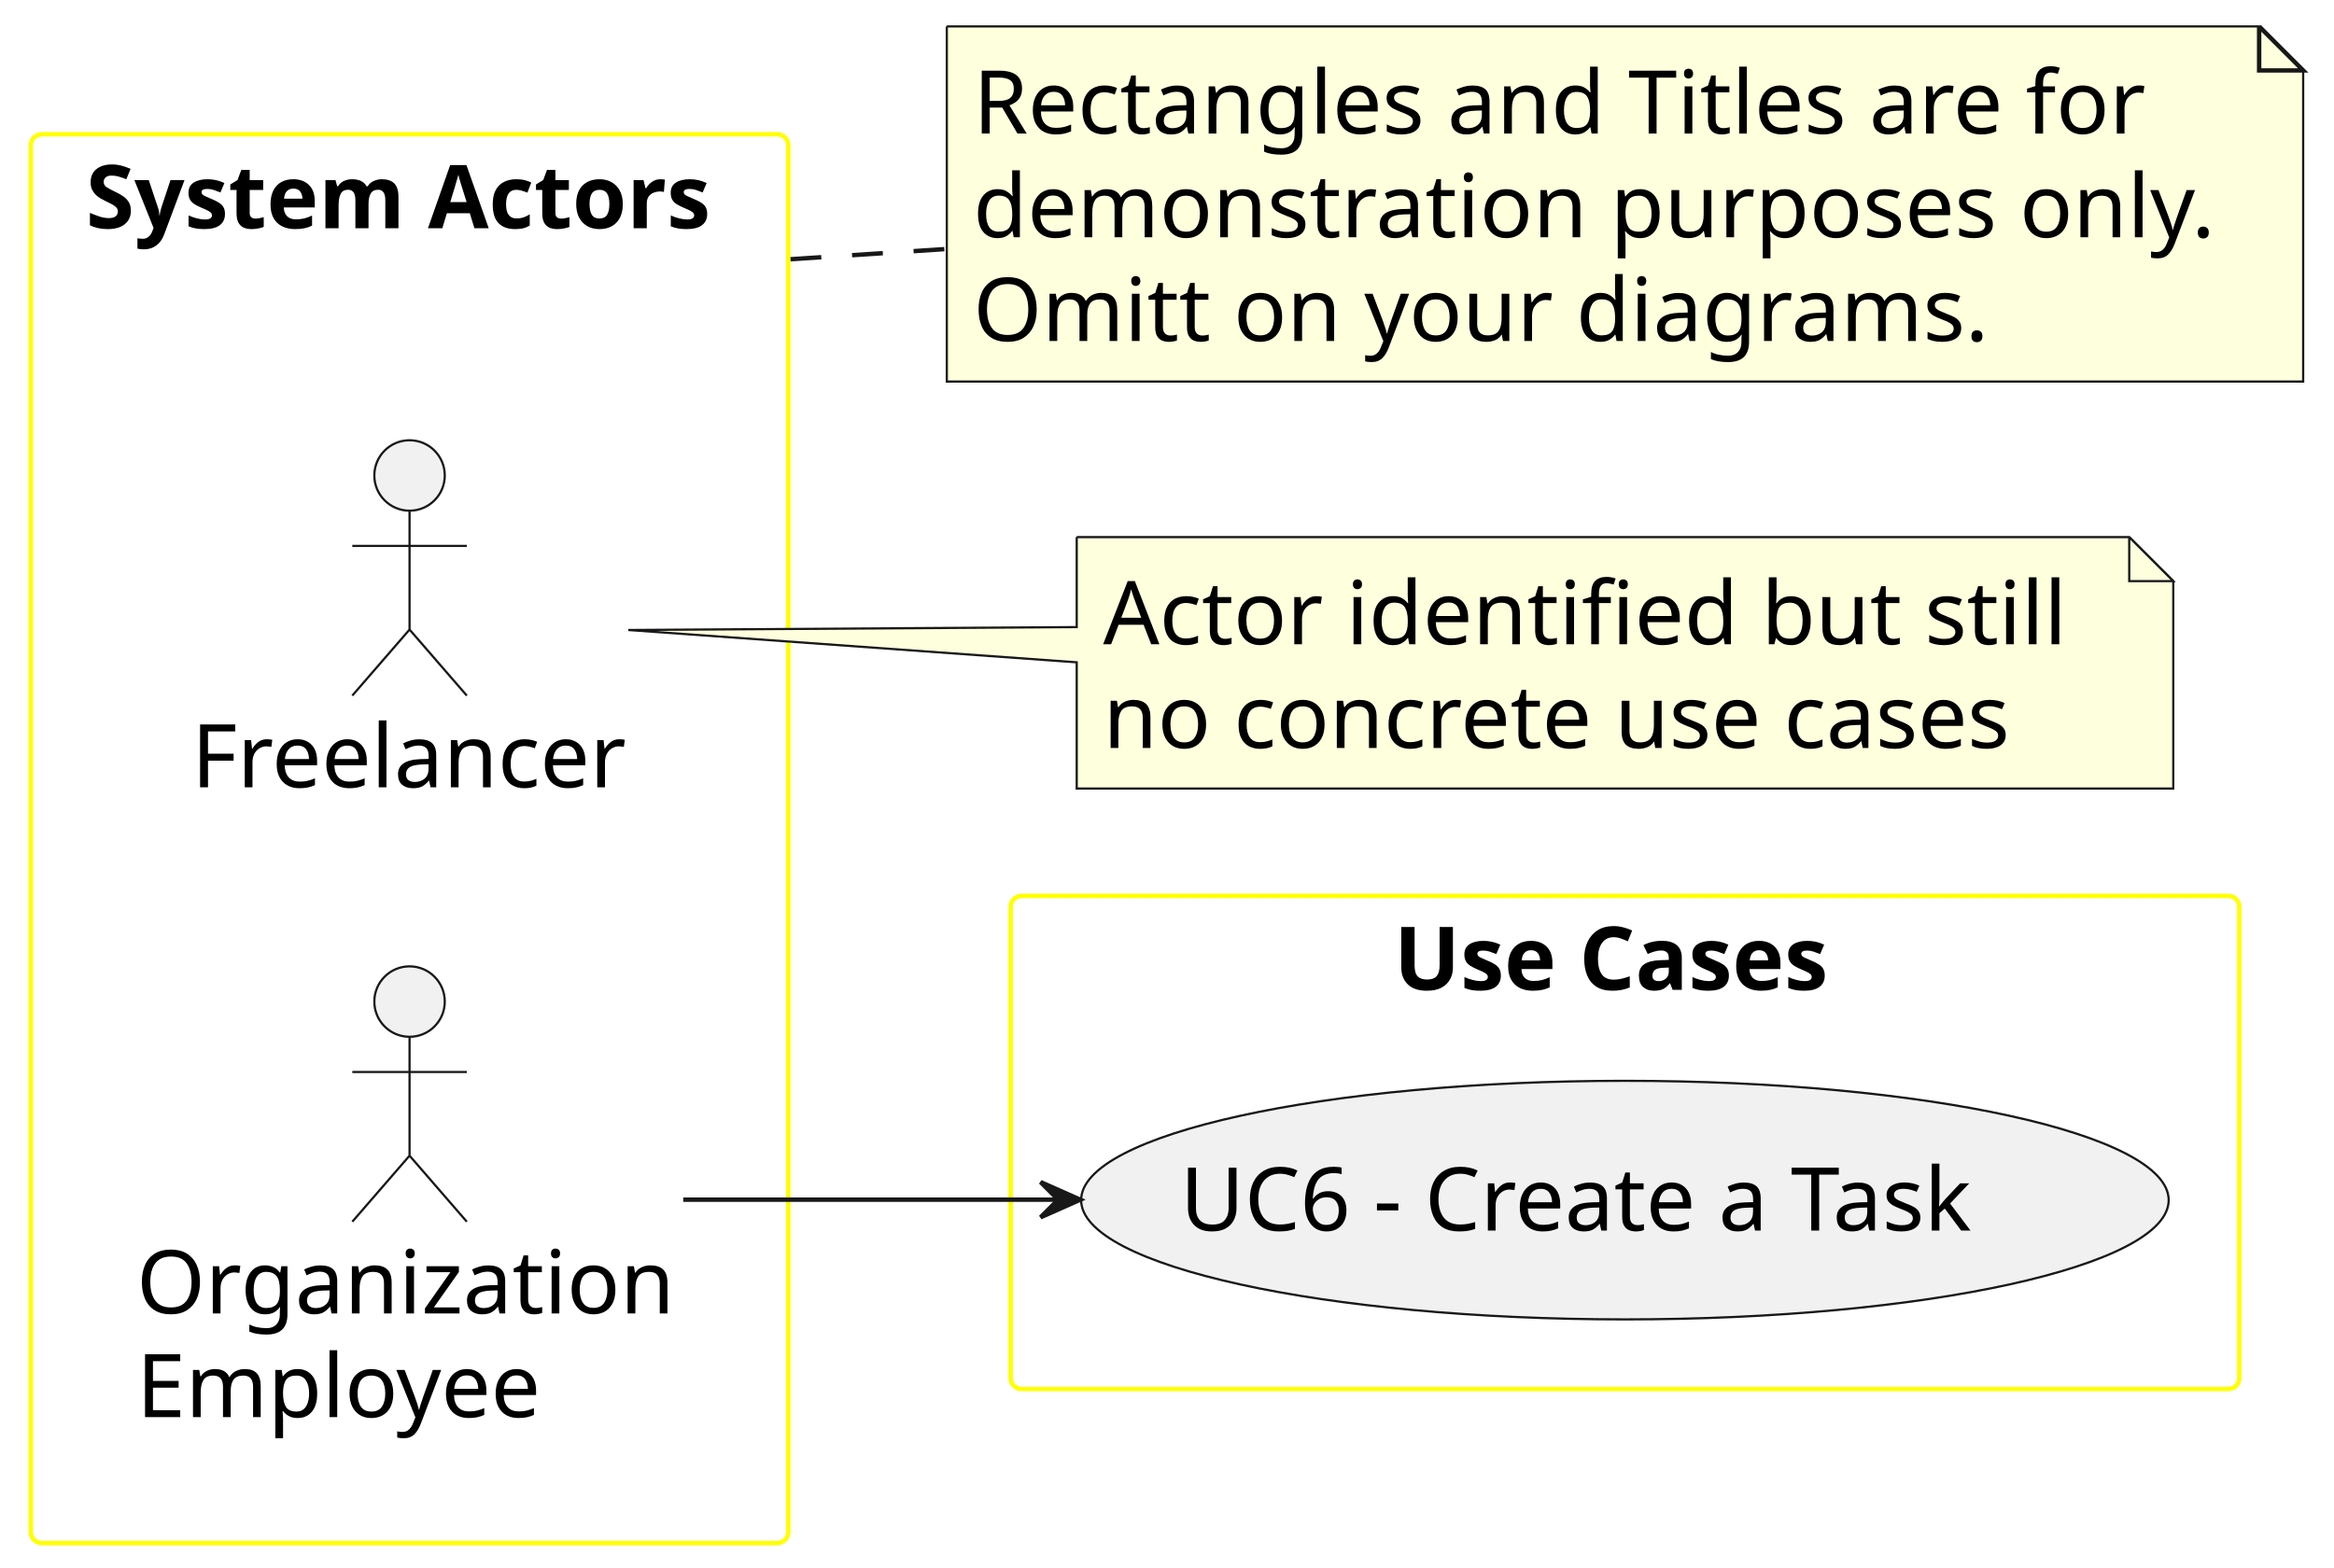
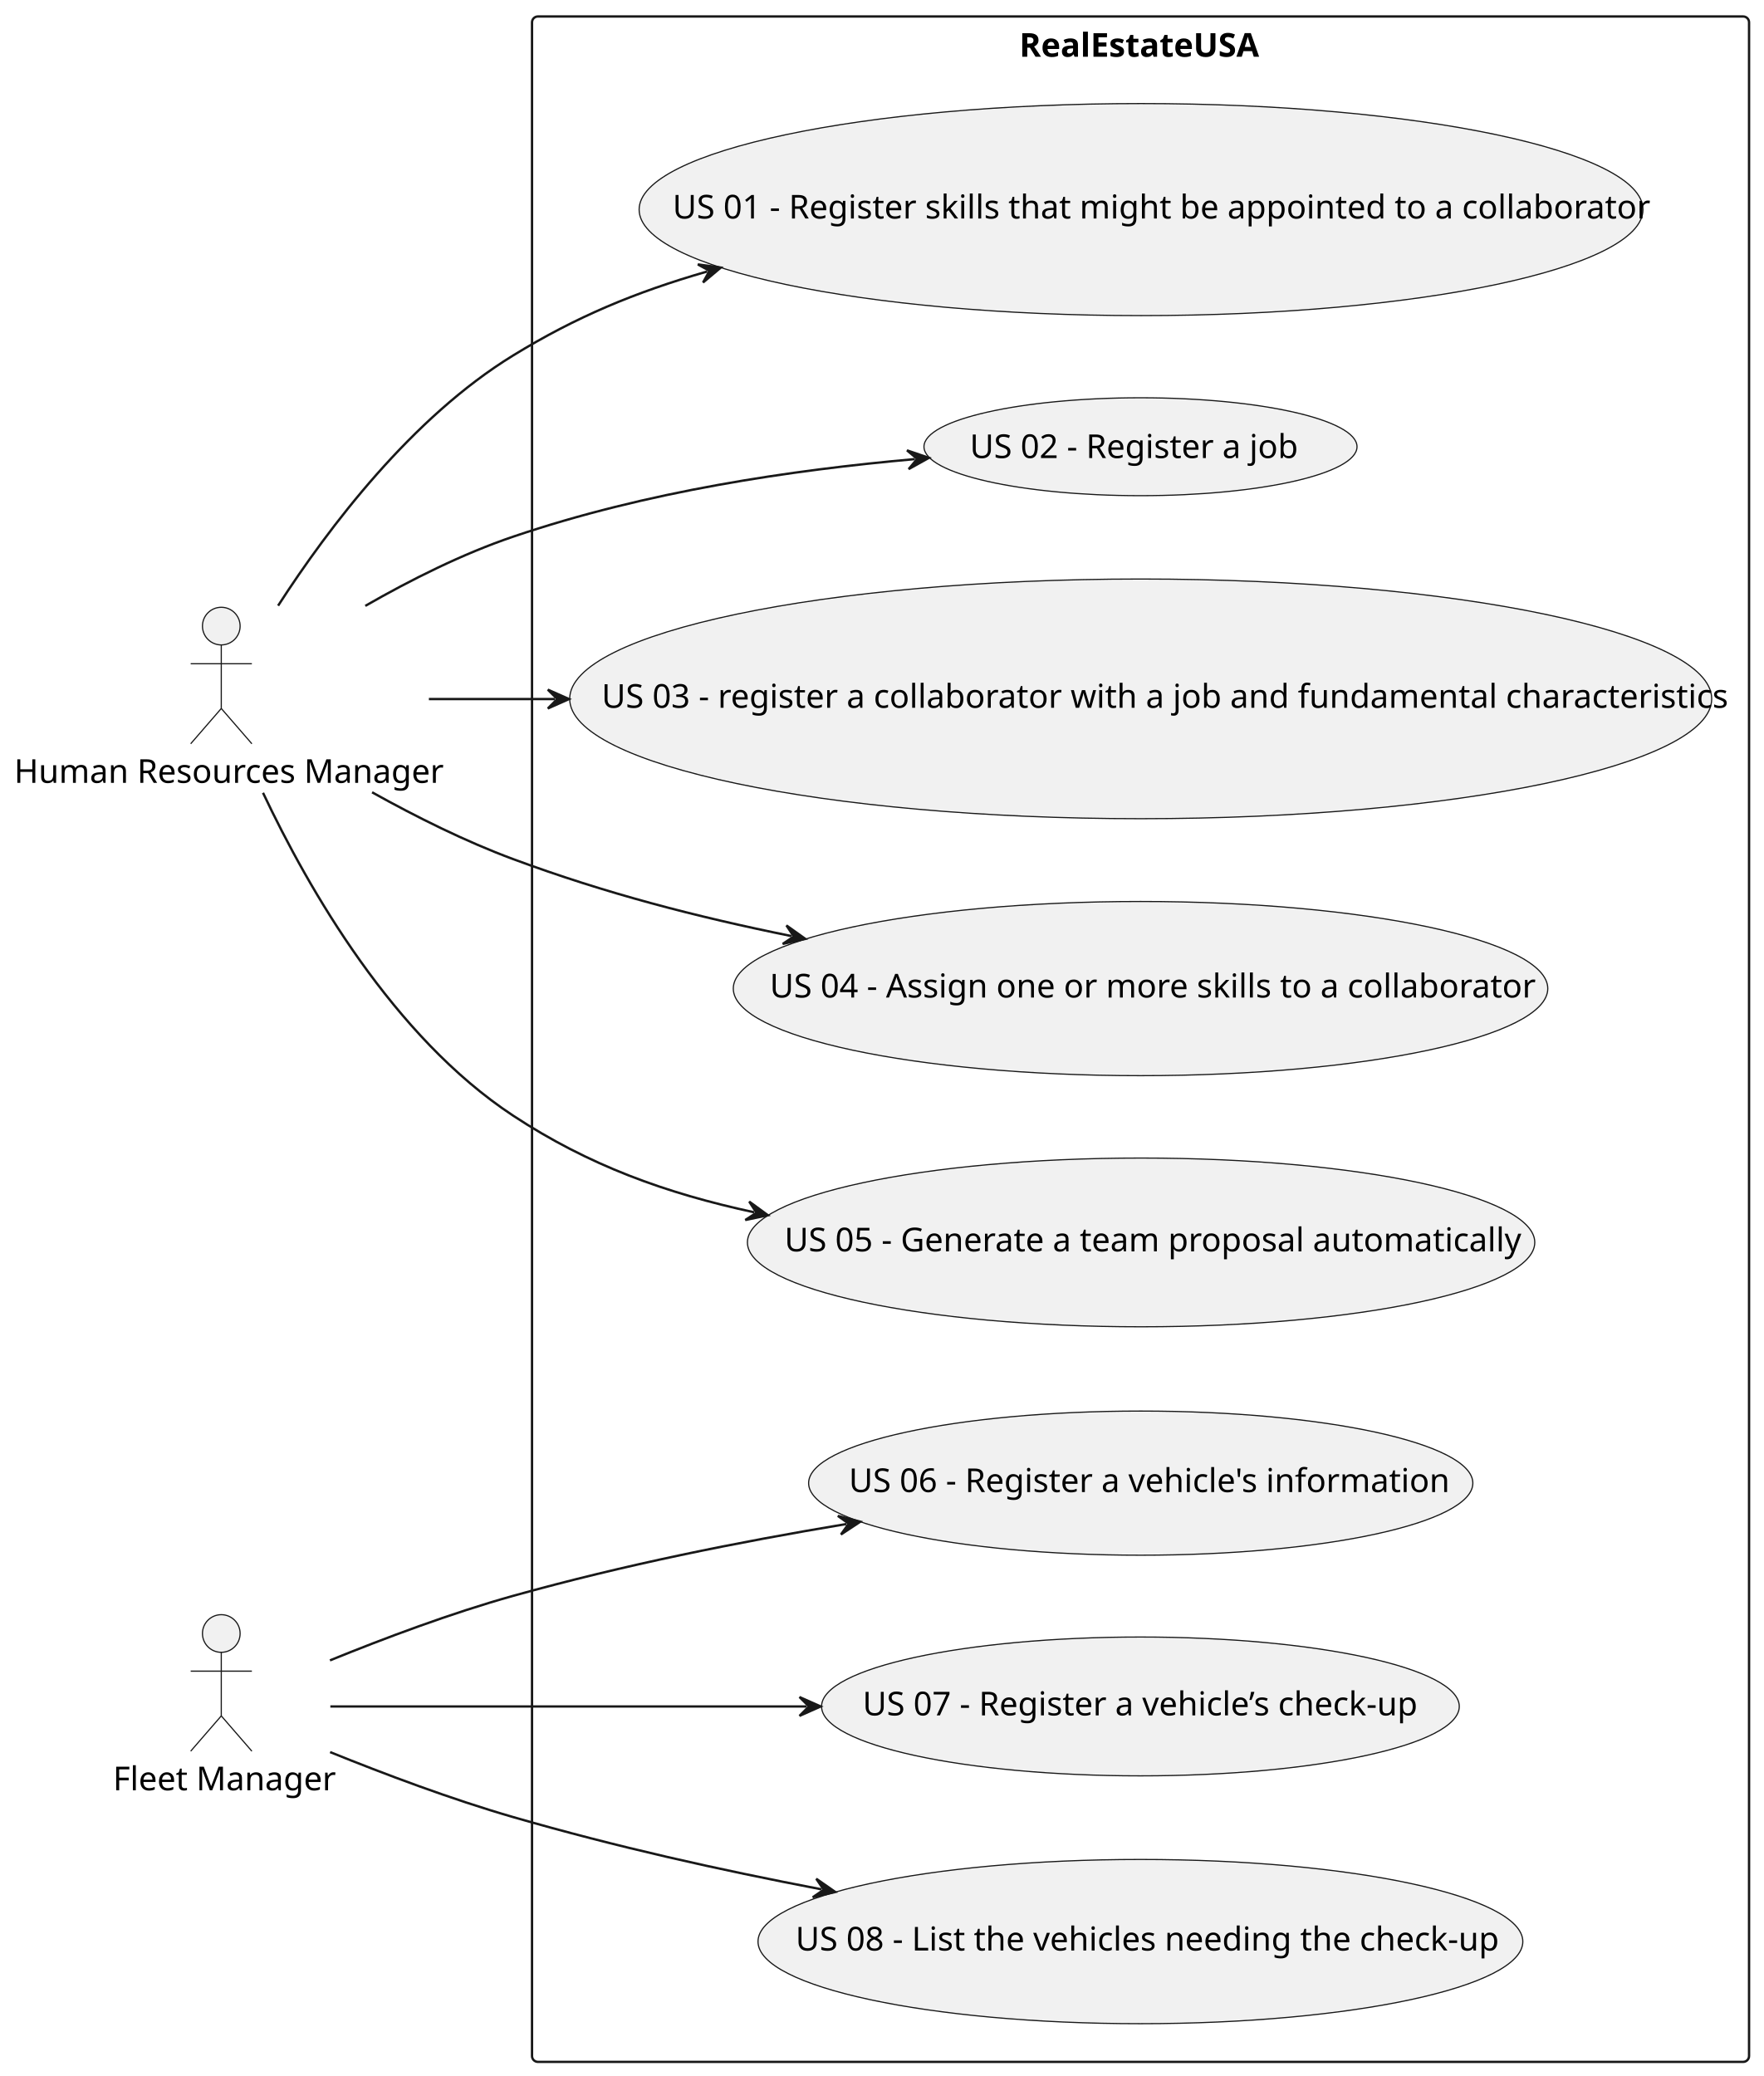
- <svg xmlns="http://www.w3.org/2000/svg" contentStyleType="text/css" height="356px" preserveAspectRatio="none" style="width:530px;height:356px;background:#FFFFFF;" version="1.1" viewBox="0 0 530 356" width="530px" zoomAndPan="magnify">
+ <svg xmlns="http://www.w3.org/2000/svg" contentStyleType="text/css" height="882px" preserveAspectRatio="none" style="width:749px;height:882px;background:#FFFFFF;" version="1.1" viewBox="0 0 749 882" width="749px" zoomAndPan="magnify">
  <defs />
  <g>
-     <g id="cluster_actors">
-       <rect fill="none" height="320" rx="2.5" ry="2.5" style="stroke:#FFFF00;stroke-width:1.0;" width="172" x="7" y="30.5" />
-       <text fill="#000000" font-family="sans-serif" font-size="20" font-weight="bold" lengthAdjust="spacing" textLength="147" x="19.5" y="51.836">System Actors</text>
+     <g id="cluster_RealEstateUSA">
+       <rect fill="none" height="869" rx="2.5" ry="2.5" style="stroke:#181818;stroke-width:1.0;" width="517" x="226" y="7" />
+       <text fill="#000000" font-family="sans-serif" font-size="14" font-weight="bold" lengthAdjust="spacing" textLength="103" x="433" y="24.107">RealEstateUSA</text>
    </g>
-     <g id="cluster_usecases">
-       <rect fill="none" height="112" rx="2.5" ry="2.5" style="stroke:#FFFF00;stroke-width:1.0;" width="279" x="229.5" y="203.5" />
-       <text fill="#000000" font-family="sans-serif" font-size="20" font-weight="bold" lengthAdjust="spacing" textLength="105" x="316.5" y="224.836">Use Cases</text>
+     <g id="elem_US 01 - Register skills that might be appointed to a collaborator">
+       <ellipse cx="484.719" cy="89.044" fill="#F1F1F1" rx="213.219" ry="45.044" style="stroke:#181818;stroke-width:0.5;" />
+       <text fill="#000000" font-family="sans-serif" font-size="14" lengthAdjust="spacing" textLength="398" x="285.719" y="92.841">US 01 - Register skills that might be appointed to a collaborator</text>
    </g>
-     <g id="elem_Freelancer">
-       <ellipse cx="93" cy="108" fill="#F1F1F1" rx="8" ry="8" style="stroke:#181818;stroke-width:0.5;" />
-       <path d="M93,116 L93,143 M80,124 L106,124 M93,143 L80,158 M93,143 L106,158 " fill="none" style="stroke:#181818;stroke-width:0.5;" />
-       <text fill="#000000" font-family="sans-serif" font-size="20" lengthAdjust="spacing" textLength="99" x="43.5" y="178.836">Freelancer</text>
+     <g id="elem_US 02 - Register a job">
+       <ellipse cx="484.48" cy="189.796" fill="#F1F1F1" rx="91.98" ry="20.796" style="stroke:#181818;stroke-width:0.5;" />
+       <text fill="#000000" font-family="sans-serif" font-size="14" lengthAdjust="spacing" textLength="139" x="411.98" y="194.6">US 02 - Register a job</text>
    </g>
-     <g id="elem_Employee">
-       <ellipse cx="93" cy="227.5" fill="#F1F1F1" rx="8" ry="8" style="stroke:#181818;stroke-width:0.5;" />
-       <path d="M93,235.5 L93,262.5 M80,243.5 L106,243.5 M93,262.5 L80,277.5 M93,262.5 L106,277.5 " fill="none" style="stroke:#181818;stroke-width:0.5;" />
-       <text fill="#000000" font-family="sans-serif" font-size="20" lengthAdjust="spacing" textLength="124" x="31" y="298.336">Organization</text>
-       <text fill="#000000" font-family="sans-serif" font-size="20" lengthAdjust="spacing" textLength="93" x="31" y="321.891">Employee</text>
+     <g id="elem_US 03 - register a collaborator with a job and fundamental characteristics">
+       <ellipse cx="484.567" cy="296.913" fill="#F1F1F1" rx="242.567" ry="50.913" style="stroke:#181818;stroke-width:0.5;" />
+       <text fill="#000000" font-family="sans-serif" font-size="14" lengthAdjust="spacing" textLength="458" x="255.567" y="300.71">US 03 - register a collaborator with a job and fundamental characteristics</text>
    </g>
-     <g id="elem_UC6">
-       <ellipse cx="368.98" cy="272.596" fill="#F1F1F1" rx="123.48" ry="27.096" style="stroke:#181818;stroke-width:0.5;" />
-       <text fill="#000000" font-family="sans-serif" font-size="20" lengthAdjust="spacing" textLength="196" x="267.98" y="279.514">UC6 - Create a Task</text>
+     <g id="elem_US 04 - Assign one or more skills to a collaborator">
+       <ellipse cx="484.498" cy="420" fill="#F1F1F1" rx="172.998" ry="37" style="stroke:#181818;stroke-width:0.5;" />
+       <text fill="#000000" font-family="sans-serif" font-size="14" lengthAdjust="spacing" textLength="315" x="326.998" y="423.796">US 04 - Assign one or more skills to a collaborator</text>
    </g>
-     <g id="elem_GMN5">
-       <path d="M244.5,122 L244.5,142.44 L142.67,143.1 L244.5,150.44 L244.5,179.109 A0,0 0 0 0 244.5,179.109 L493.5,179.109 A0,0 0 0 0 493.5,179.109 L493.5,132 L483.5,122 L244.5,122 A0,0 0 0 0 244.5,122 " fill="#FEFFDD" style="stroke:#181818;stroke-width:0.5;" />
-       <path d="M483.5,122 L483.5,132 L493.5,132 L483.5,122 " fill="#FEFFDD" style="stroke:#181818;stroke-width:0.5;" />
-       <text fill="#000000" font-family="sans-serif" font-size="20" lengthAdjust="spacing" textLength="228" x="250.5" y="146.336">Actor identified but still</text>
-       <text fill="#000000" font-family="sans-serif" font-size="20" lengthAdjust="spacing" textLength="208" x="250.5" y="169.891">no concrete use cases</text>
+     <g id="elem_US 05 - Generate a team proposal automatically">
+       <ellipse cx="484.736" cy="527.847" fill="#F1F1F1" rx="167.236" ry="35.847" style="stroke:#181818;stroke-width:0.5;" />
+       <text fill="#000000" font-family="sans-serif" font-size="14" lengthAdjust="spacing" textLength="303" x="333.236" y="531.644">US 05 - Generate a team proposal automatically</text>
    </g>
-     <g id="elem_GMN11">
-       <path d="M215,6 L215,86.664 L523,86.664 L523,16 L513,6 L215,6 " fill="#FEFFDD" style="stroke:#181818;stroke-width:0.5;" />
-       <path d="M513,6 L513,16 L523,16 L513,6 " fill="#FEFFDD" style="stroke:#181818;stroke-width:1.0;" />
-       <text fill="#000000" font-family="sans-serif" font-size="20" lengthAdjust="spacing" textLength="273" x="221" y="30.336">Rectangles and Titles are for</text>
-       <text fill="#000000" font-family="sans-serif" font-size="20" lengthAdjust="spacing" textLength="287" x="221" y="53.891">demonstration purposes only.</text>
-       <text fill="#000000" font-family="sans-serif" font-size="20" lengthAdjust="spacing" textLength="235" x="221" y="77.445">Omitt on your diagrams.</text>
+     <g id="elem_US 06 - Register a vehicle's information">
+       <ellipse cx="484.584" cy="630.117" fill="#F1F1F1" rx="141.084" ry="30.617" style="stroke:#181818;stroke-width:0.5;" />
+       <text fill="#000000" font-family="sans-serif" font-size="14" lengthAdjust="spacing" textLength="248" x="360.584" y="633.914">US 06 - Register a vehicle's information</text>
    </g>
-     <g id="link_Employee_UC6">
-       <path d="M155.15,272.5 C180.35,272.5 210.54,272.5 240.17,272.5 " fill="none" id="Employee-to-UC6" style="stroke:#181818;stroke-width:1.0;" />
-       <polygon fill="#181818" points="245.3,272.5,236.3,268.5,240.3,272.5,236.3,276.5,245.3,272.5" style="stroke:#181818;stroke-width:1.0;" />
+     <g id="elem_US 07 - Register a vehicle’s check-up">
+       <ellipse cx="484.451" cy="724.99" fill="#F1F1F1" rx="135.451" ry="29.49" style="stroke:#181818;stroke-width:0.5;" />
+       <text fill="#000000" font-family="sans-serif" font-size="14" lengthAdjust="spacing" textLength="236" x="366.451" y="728.787">US 07 - Register a vehicle’s check-up</text>
    </g>
-     <g id="link_actors_GMN11">
-       <path d="M179.514,58.884 C179.966,58.854 180.42,58.824 180.874,58.795 C184.508,58.556 188.197,58.313 191.928,58.068 C199.389,57.578 207.02,57.076 214.72,56.57 " fill="none" id="actors-GMN11" style="stroke:#181818;stroke-width:1.0;stroke-dasharray:7.0,7.0;" />
+     <g id="elem_US 08 - List the vehicles needing the check-up">
+       <ellipse cx="484.447" cy="824.889" fill="#F1F1F1" rx="162.447" ry="34.889" style="stroke:#181818;stroke-width:0.5;" />
+       <text fill="#000000" font-family="sans-serif" font-size="14" lengthAdjust="spacing" textLength="293" x="337.947" y="828.686">US 08 - List the vehicles needing the check-up</text>
+     </g>
+     <g id="elem_HRM">
+       <ellipse cx="94" cy="266" fill="#F1F1F1" rx="8" ry="8" style="stroke:#181818;stroke-width:0.5;" />
+       <path d="M94,274 L94,301 M81,282 L107,282 M94,301 L81,316 M94,301 L107,316 " fill="none" style="stroke:#181818;stroke-width:0.5;" />
+       <text fill="#000000" font-family="sans-serif" font-size="14" lengthAdjust="spacing" textLength="176" x="6" y="332.607">Human Resources Manager</text>
+     </g>
+     <g id="elem_FM">
+       <ellipse cx="94" cy="694" fill="#F1F1F1" rx="8" ry="8" style="stroke:#181818;stroke-width:0.5;" />
+       <path d="M94,702 L94,729 M81,710 L107,710 M94,729 L81,744 M94,729 L107,744 " fill="none" style="stroke:#181818;stroke-width:0.5;" />
+       <text fill="#000000" font-family="sans-serif" font-size="14" lengthAdjust="spacing" textLength="92" x="48" y="760.607">Fleet Manager</text>
+     </g>
+     <g id="link_HRM_US 01 - Register skills that might be appointed to a collaborator">
+       <path d="M118.14,257.33 C139.74,223.87 175.05,177.33 218,151 C244.73,134.61 269.644,124.211 300.435,115.341 " fill="none" id="HRM-to-US 01 - Register skills that might be appointed to a collaborator" style="stroke:#181818;stroke-width:1.0;" />
+       <polygon fill="#181818" points="306.2,113.68,296.444,112.328,301.395,115.064,298.659,120.015,306.2,113.68" style="stroke:#181818;stroke-width:1.0;" />
+     </g>
+     <g id="link_HRM_US 02 - Register a job">
+       <path d="M155.18,257.41 C174.54,246.29 196.55,235.27 218,228 C275,208.69 336.144,199.722 388.634,195.052 " fill="none" id="HRM-to-US 02 - Register a job" style="stroke:#181818;stroke-width:1.0;" />
+       <polygon fill="#181818" points="394.61,194.52,385.291,191.333,389.63,194.963,386,199.302,394.61,194.52" style="stroke:#181818;stroke-width:1.0;" />
+     </g>
+     <g id="link_HRM_US 03 - register a collaborator with a job and fundamental characteristics">
+       <path d="M182.19,297 C200.53,297 214.73,297 235.72,297 " fill="none" id="HRM-to-US 03 - register a collaborator with a job and fundamental characteristics" style="stroke:#181818;stroke-width:1.0;" />
+       <polygon fill="#181818" points="241.72,297,232.72,293,236.72,297,232.72,301,241.72,297" style="stroke:#181818;stroke-width:1.0;" />
+     </g>
+     <g id="link_HRM_US 04 - Assign one or more skills to a collaborator">
+       <path d="M158.06,336.61 C176.8,347.06 197.75,357.5 218,365 C257.29,379.55 295.469,389.438 336.229,397.698 " fill="none" id="HRM-to-US 04 - Assign one or more skills to a collaborator" style="stroke:#181818;stroke-width:1.0;" />
+       <polygon fill="#181818" points="342.11,398.89,334.084,393.182,337.21,397.897,332.495,401.023,342.11,398.89" style="stroke:#181818;stroke-width:1.0;" />
+     </g>
+     <g id="link_HRM_US 05 - Generate a team proposal automatically">
+       <path d="M111.73,336.83 C131.12,377.88 167.05,440.47 218,474 C250.02,495.08 282.704,506.937 320.365,515.047 " fill="none" id="HRM-to-US 05 - Generate a team proposal automatically" style="stroke:#181818;stroke-width:1.0;" />
+       <polygon fill="#181818" points="326.23,516.31,318.274,510.505,321.342,515.257,316.59,518.326,326.23,516.31" style="stroke:#181818;stroke-width:1.0;" />
+     </g>
+     <g id="link_FM_US 06 - Register a vehicle's information">
+       <path d="M140.17,705.42 C163.14,696.07 191.69,685.34 218,678 C265.6,664.73 313.142,655.227 359.542,647.487 " fill="none" id="FM-to-US 06 - Register a vehicle's information" style="stroke:#181818;stroke-width:1.0;" />
+       <polygon fill="#181818" points="365.46,646.5,355.925,644.035,360.528,647.323,357.241,651.926,365.46,646.5" style="stroke:#181818;stroke-width:1.0;" />
+     </g>
+     <g id="link_FM_US 07 - Register a vehicle’s check-up">
+       <path d="M140.33,725 C191.17,725 270.02,725 342.63,725 " fill="none" id="FM-to-US 07 - Register a vehicle’s check-up" style="stroke:#181818;stroke-width:1.0;" />
+       <polygon fill="#181818" points="348.63,725,339.63,721,343.63,725,339.63,729,348.63,725" style="stroke:#181818;stroke-width:1.0;" />
+     </g>
+     <g id="link_FM_US 08 - List the vehicles needing the check-up">
+       <path d="M140.23,744.38 C163.21,753.68 191.75,764.42 218,772 C262.03,784.71 305.137,794.302 348.947,802.692 " fill="none" id="FM-to-US 08 - List the vehicles needing the check-up" style="stroke:#181818;stroke-width:1.0;" />
+       <polygon fill="#181818" points="354.84,803.82,346.753,798.199,349.929,802.88,345.248,806.056,354.84,803.82" style="stroke:#181818;stroke-width:1.0;" />
    </g>
  </g>
</svg>
